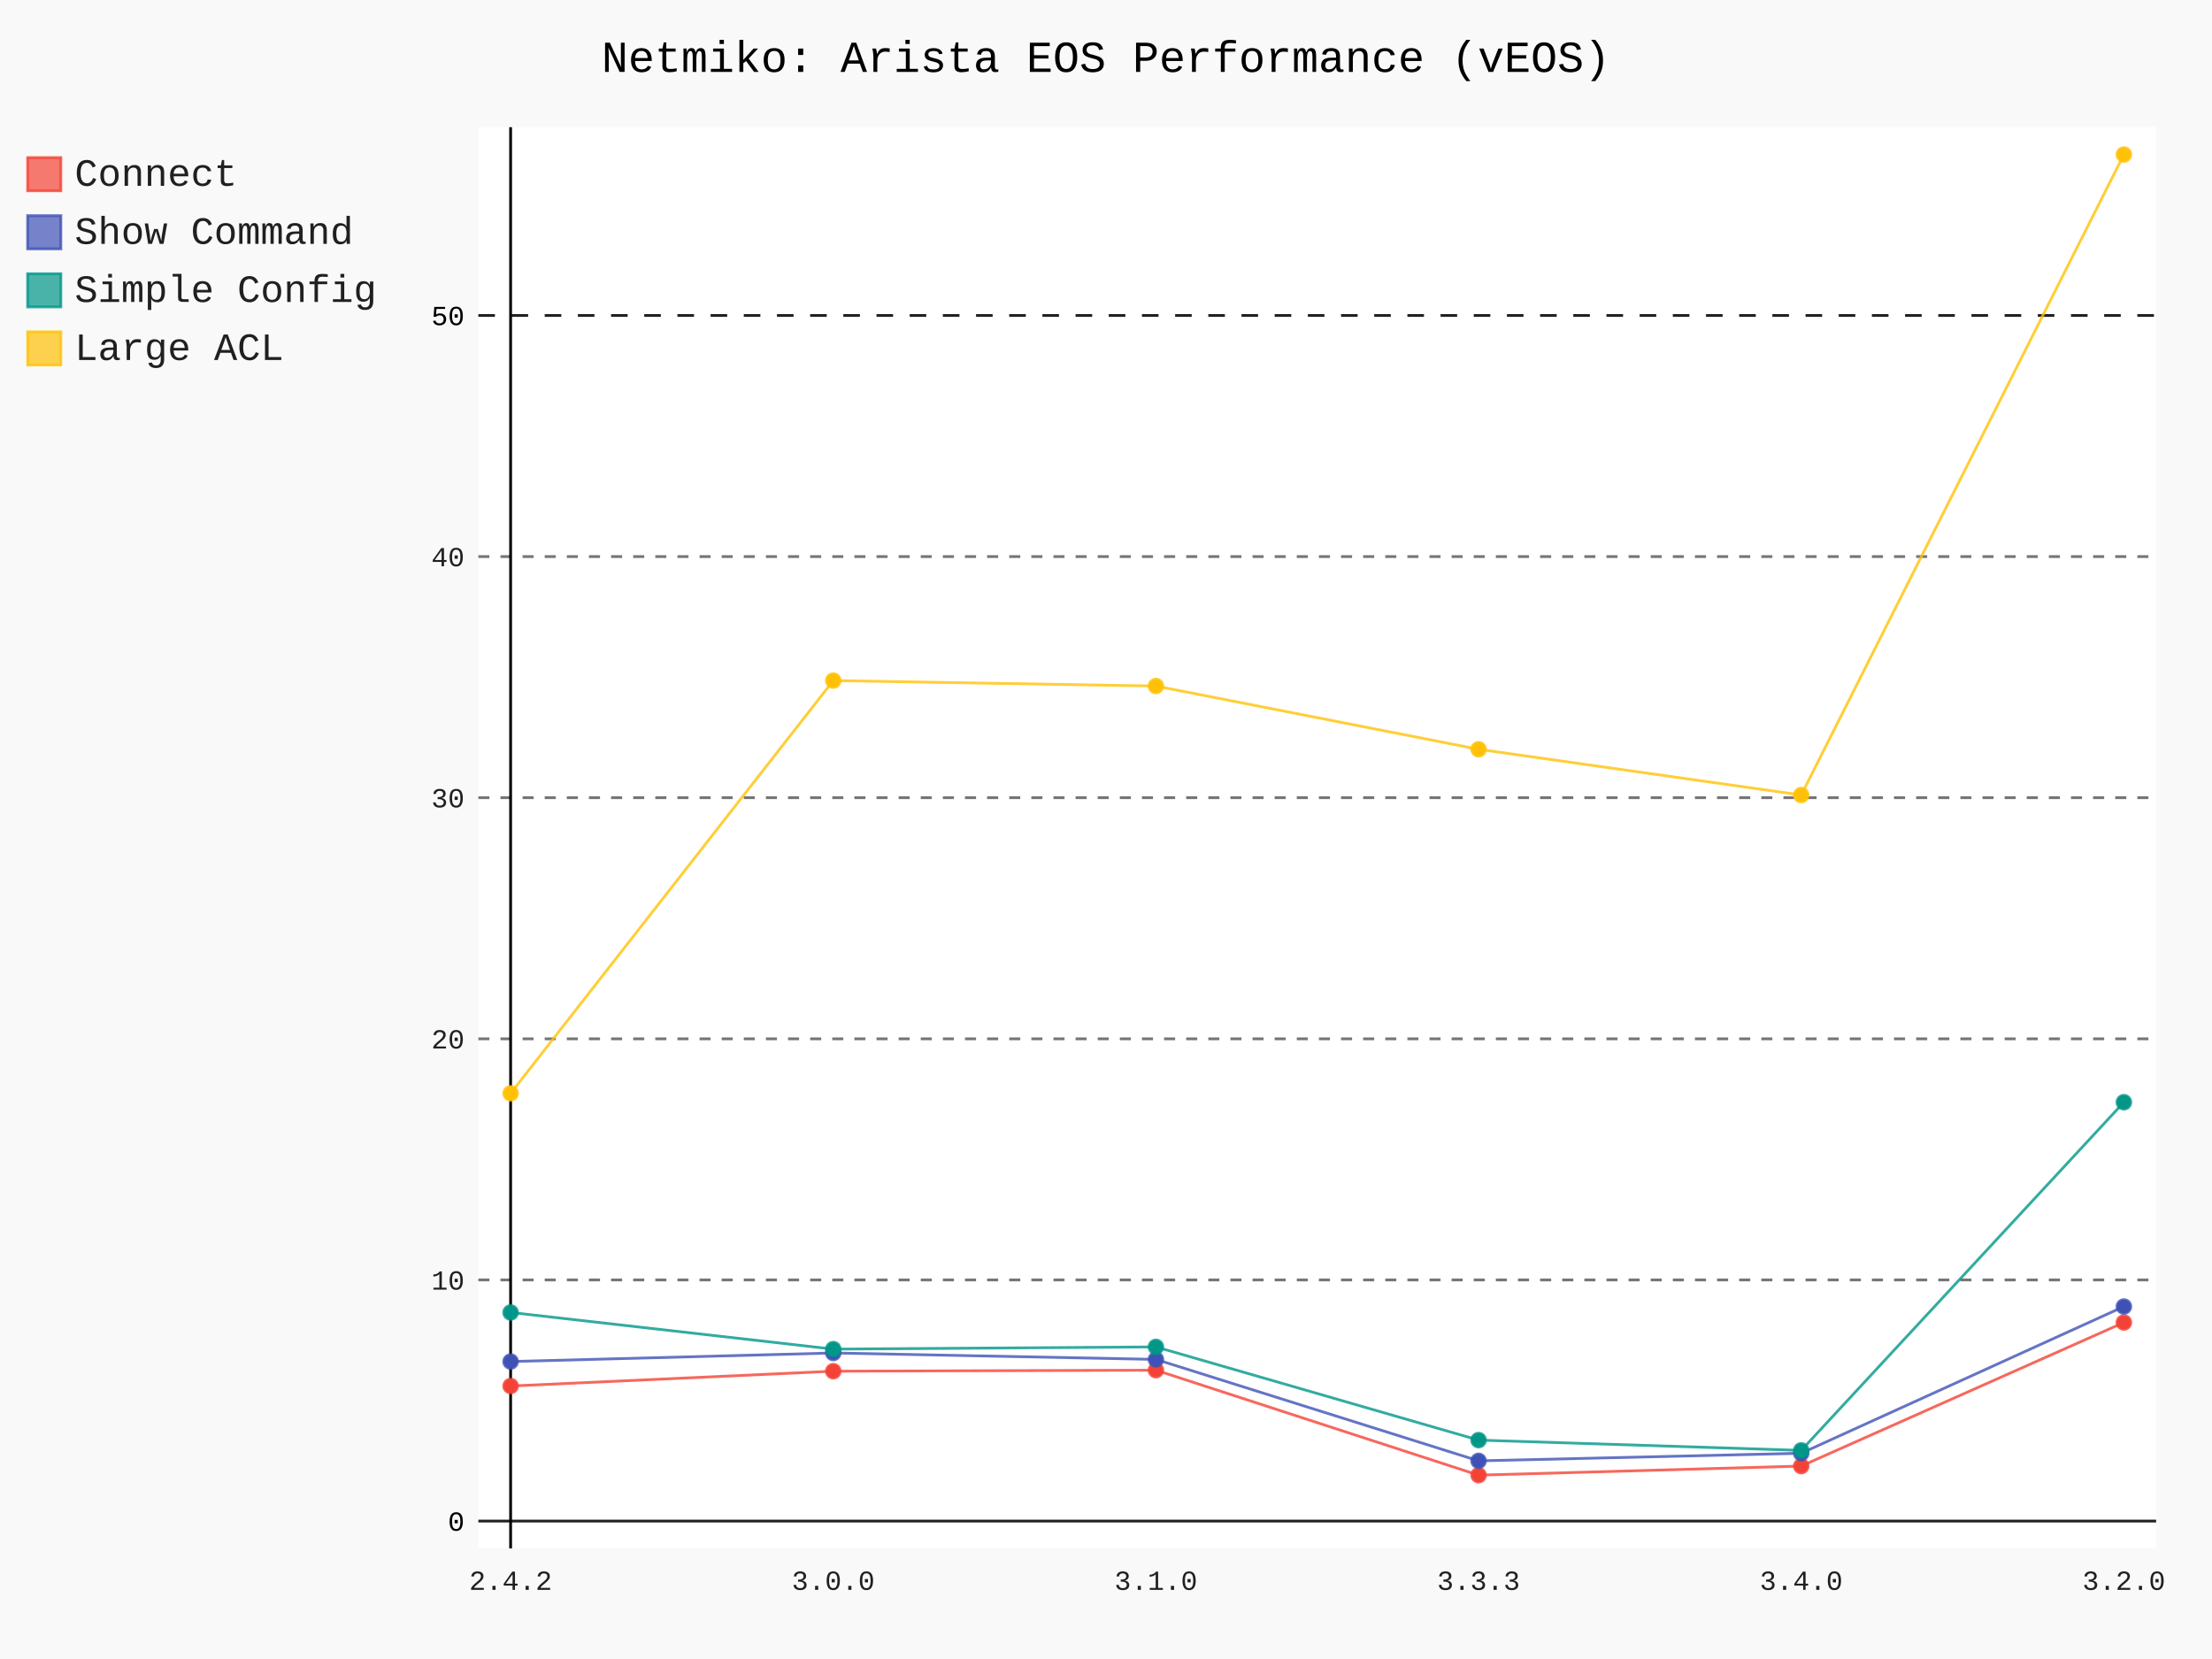
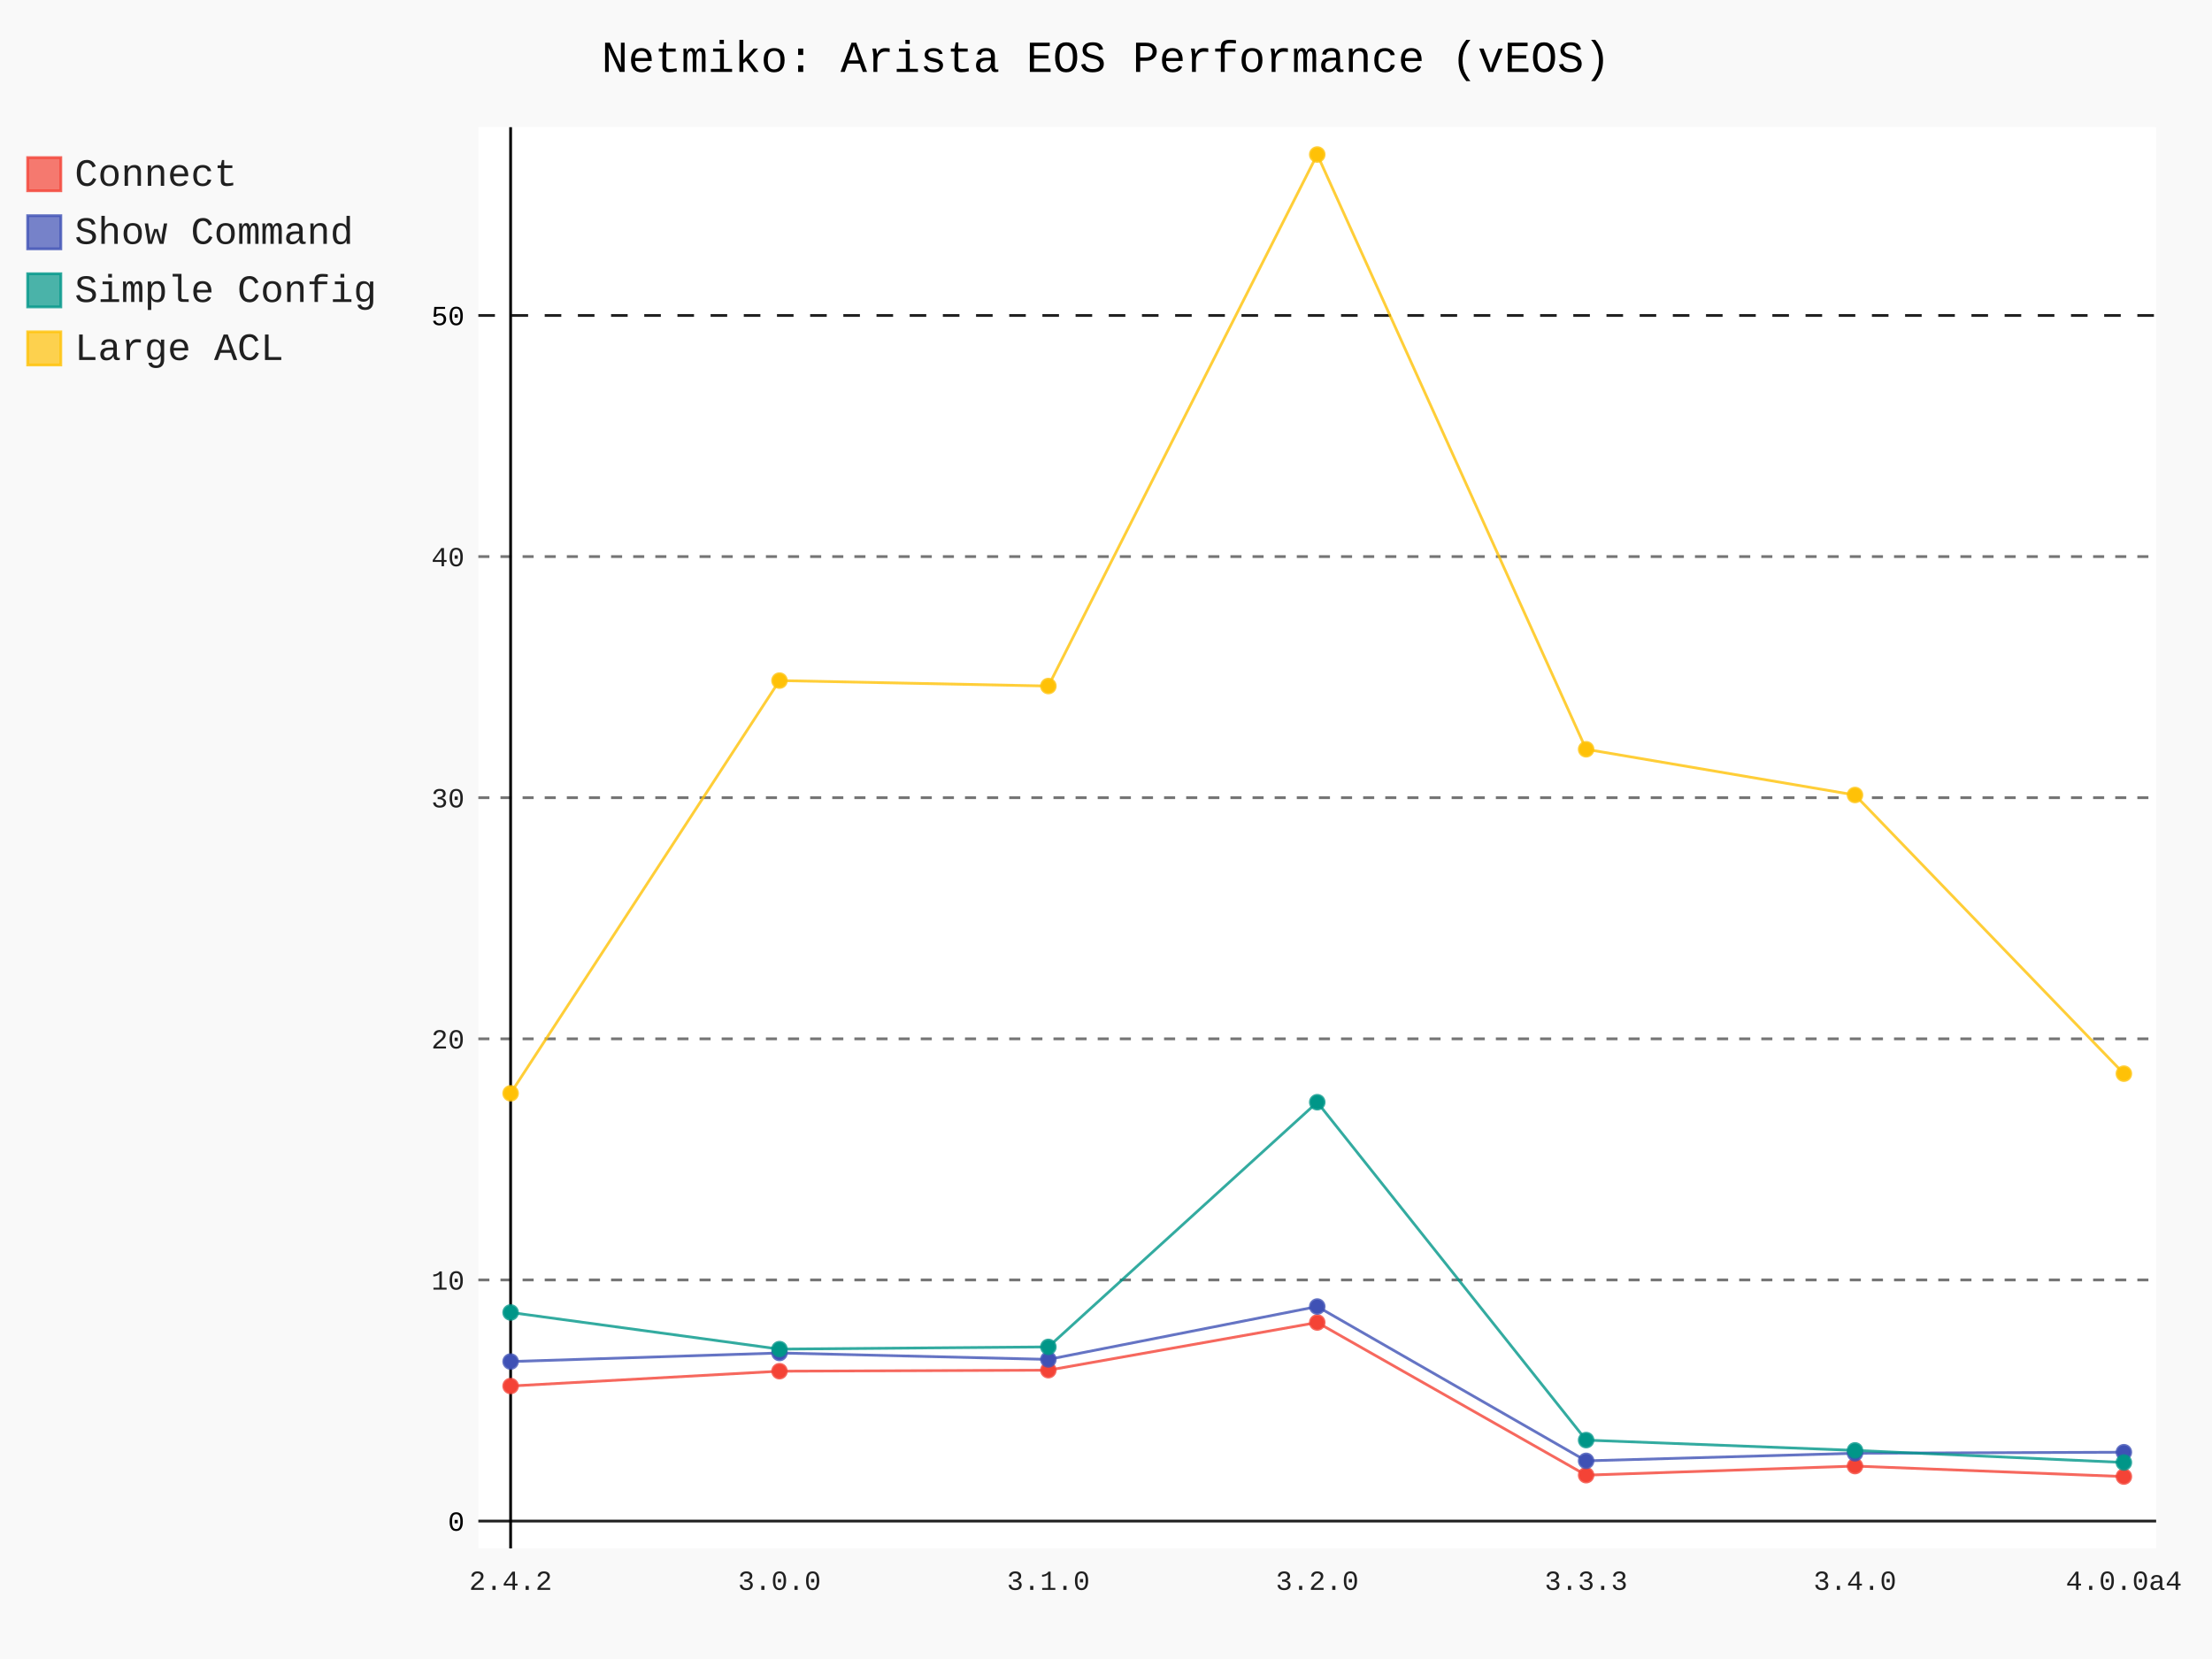
- <svg xmlns="http://www.w3.org/2000/svg" class="pygal-chart" id="chart-94546ff1-d7af-4abc-af24-0e5cdb8dfa04" viewBox="0 0 800 600">
+ <svg xmlns="http://www.w3.org/2000/svg" class="pygal-chart" id="chart-9efec3e4-f9cd-4545-b5c1-17773ca3948c" viewBox="0 0 800 600">
  <defs>
-     <style type="text/css">#chart-94546ff1-d7af-4abc-af24-0e5cdb8dfa04{-webkit-user-select:none;-webkit-font-smoothing:antialiased;font-family:Consolas,"Liberation Mono",Menlo,Courier,monospace}#chart-94546ff1-d7af-4abc-af24-0e5cdb8dfa04 .title{font-family:Consolas,"Liberation Mono",Menlo,Courier,monospace;font-size:16px}#chart-94546ff1-d7af-4abc-af24-0e5cdb8dfa04 .legends .legend text{font-family:Consolas,"Liberation Mono",Menlo,Courier,monospace;font-size:14px}#chart-94546ff1-d7af-4abc-af24-0e5cdb8dfa04 .axis text{font-family:Consolas,"Liberation Mono",Menlo,Courier,monospace;font-size:10px}#chart-94546ff1-d7af-4abc-af24-0e5cdb8dfa04 .axis text.major{font-family:Consolas,"Liberation Mono",Menlo,Courier,monospace;font-size:10px}#chart-94546ff1-d7af-4abc-af24-0e5cdb8dfa04 .text-overlay text.value{font-family:Consolas,"Liberation Mono",Menlo,Courier,monospace;font-size:16px}#chart-94546ff1-d7af-4abc-af24-0e5cdb8dfa04 .text-overlay text.label{font-family:Consolas,"Liberation Mono",Menlo,Courier,monospace;font-size:10px}#chart-94546ff1-d7af-4abc-af24-0e5cdb8dfa04 .tooltip{font-family:Consolas,"Liberation Mono",Menlo,Courier,monospace;font-size:14px}#chart-94546ff1-d7af-4abc-af24-0e5cdb8dfa04 text.no_data{font-family:Consolas,"Liberation Mono",Menlo,Courier,monospace;font-size:64px}
- #chart-94546ff1-d7af-4abc-af24-0e5cdb8dfa04{background-color:rgba(249,249,249,1)}#chart-94546ff1-d7af-4abc-af24-0e5cdb8dfa04 path,#chart-94546ff1-d7af-4abc-af24-0e5cdb8dfa04 line,#chart-94546ff1-d7af-4abc-af24-0e5cdb8dfa04 rect,#chart-94546ff1-d7af-4abc-af24-0e5cdb8dfa04 circle{-webkit-transition:150ms;-moz-transition:150ms;transition:150ms}#chart-94546ff1-d7af-4abc-af24-0e5cdb8dfa04 .graph &gt; .background{fill:rgba(249,249,249,1)}#chart-94546ff1-d7af-4abc-af24-0e5cdb8dfa04 .plot &gt; .background{fill:rgba(255,255,255,1)}#chart-94546ff1-d7af-4abc-af24-0e5cdb8dfa04 .graph{fill:rgba(0,0,0,.87)}#chart-94546ff1-d7af-4abc-af24-0e5cdb8dfa04 text.no_data{fill:rgba(0,0,0,1)}#chart-94546ff1-d7af-4abc-af24-0e5cdb8dfa04 .title{fill:rgba(0,0,0,1)}#chart-94546ff1-d7af-4abc-af24-0e5cdb8dfa04 .legends .legend text{fill:rgba(0,0,0,.87)}#chart-94546ff1-d7af-4abc-af24-0e5cdb8dfa04 .legends .legend:hover text{fill:rgba(0,0,0,1)}#chart-94546ff1-d7af-4abc-af24-0e5cdb8dfa04 .axis .line{stroke:rgba(0,0,0,1)}#chart-94546ff1-d7af-4abc-af24-0e5cdb8dfa04 .axis .guide.line{stroke:rgba(0,0,0,.54)}#chart-94546ff1-d7af-4abc-af24-0e5cdb8dfa04 .axis .major.line{stroke:rgba(0,0,0,.87)}#chart-94546ff1-d7af-4abc-af24-0e5cdb8dfa04 .axis text.major{fill:rgba(0,0,0,1)}#chart-94546ff1-d7af-4abc-af24-0e5cdb8dfa04 .axis.y .guides:hover .guide.line,#chart-94546ff1-d7af-4abc-af24-0e5cdb8dfa04 .line-graph .axis.x .guides:hover .guide.line,#chart-94546ff1-d7af-4abc-af24-0e5cdb8dfa04 .stackedline-graph .axis.x .guides:hover .guide.line,#chart-94546ff1-d7af-4abc-af24-0e5cdb8dfa04 .xy-graph .axis.x .guides:hover .guide.line{stroke:rgba(0,0,0,1)}#chart-94546ff1-d7af-4abc-af24-0e5cdb8dfa04 .axis .guides:hover text{fill:rgba(0,0,0,1)}#chart-94546ff1-d7af-4abc-af24-0e5cdb8dfa04 .reactive{fill-opacity:.7;stroke-opacity:.8}#chart-94546ff1-d7af-4abc-af24-0e5cdb8dfa04 .ci{stroke:rgba(0,0,0,.87)}#chart-94546ff1-d7af-4abc-af24-0e5cdb8dfa04 .reactive.active,#chart-94546ff1-d7af-4abc-af24-0e5cdb8dfa04 .active .reactive{fill-opacity:.8;stroke-opacity:.9;stroke-width:4}#chart-94546ff1-d7af-4abc-af24-0e5cdb8dfa04 .ci .reactive.active{stroke-width:1.5}#chart-94546ff1-d7af-4abc-af24-0e5cdb8dfa04 .series text{fill:rgba(0,0,0,1)}#chart-94546ff1-d7af-4abc-af24-0e5cdb8dfa04 .tooltip rect{fill:rgba(255,255,255,1);stroke:rgba(0,0,0,1);-webkit-transition:opacity 150ms;-moz-transition:opacity 150ms;transition:opacity 150ms}#chart-94546ff1-d7af-4abc-af24-0e5cdb8dfa04 .tooltip .label{fill:rgba(0,0,0,.87)}#chart-94546ff1-d7af-4abc-af24-0e5cdb8dfa04 .tooltip .label{fill:rgba(0,0,0,.87)}#chart-94546ff1-d7af-4abc-af24-0e5cdb8dfa04 .tooltip .legend{font-size:.8em;fill:rgba(0,0,0,.54)}#chart-94546ff1-d7af-4abc-af24-0e5cdb8dfa04 .tooltip .x_label{font-size:.6em;fill:rgba(0,0,0,1)}#chart-94546ff1-d7af-4abc-af24-0e5cdb8dfa04 .tooltip .xlink{font-size:.5em;text-decoration:underline}#chart-94546ff1-d7af-4abc-af24-0e5cdb8dfa04 .tooltip .value{font-size:1.5em}#chart-94546ff1-d7af-4abc-af24-0e5cdb8dfa04 .bound{font-size:.5em}#chart-94546ff1-d7af-4abc-af24-0e5cdb8dfa04 .max-value{font-size:.75em;fill:rgba(0,0,0,.54)}#chart-94546ff1-d7af-4abc-af24-0e5cdb8dfa04 .map-element{fill:rgba(255,255,255,1);stroke:rgba(0,0,0,.54) !important}#chart-94546ff1-d7af-4abc-af24-0e5cdb8dfa04 .map-element .reactive{fill-opacity:inherit;stroke-opacity:inherit}#chart-94546ff1-d7af-4abc-af24-0e5cdb8dfa04 .color-0,#chart-94546ff1-d7af-4abc-af24-0e5cdb8dfa04 .color-0 a:visited{stroke:#F44336;fill:#F44336}#chart-94546ff1-d7af-4abc-af24-0e5cdb8dfa04 .color-1,#chart-94546ff1-d7af-4abc-af24-0e5cdb8dfa04 .color-1 a:visited{stroke:#3F51B5;fill:#3F51B5}#chart-94546ff1-d7af-4abc-af24-0e5cdb8dfa04 .color-2,#chart-94546ff1-d7af-4abc-af24-0e5cdb8dfa04 .color-2 a:visited{stroke:#009688;fill:#009688}#chart-94546ff1-d7af-4abc-af24-0e5cdb8dfa04 .color-3,#chart-94546ff1-d7af-4abc-af24-0e5cdb8dfa04 .color-3 a:visited{stroke:#FFC107;fill:#FFC107}#chart-94546ff1-d7af-4abc-af24-0e5cdb8dfa04 .text-overlay .color-0 text{fill:black}#chart-94546ff1-d7af-4abc-af24-0e5cdb8dfa04 .text-overlay .color-1 text{fill:black}#chart-94546ff1-d7af-4abc-af24-0e5cdb8dfa04 .text-overlay .color-2 text{fill:black}#chart-94546ff1-d7af-4abc-af24-0e5cdb8dfa04 .text-overlay .color-3 text{fill:black}
- #chart-94546ff1-d7af-4abc-af24-0e5cdb8dfa04 text.no_data{text-anchor:middle}#chart-94546ff1-d7af-4abc-af24-0e5cdb8dfa04 .guide.line{fill:none}#chart-94546ff1-d7af-4abc-af24-0e5cdb8dfa04 .centered{text-anchor:middle}#chart-94546ff1-d7af-4abc-af24-0e5cdb8dfa04 .title{text-anchor:middle}#chart-94546ff1-d7af-4abc-af24-0e5cdb8dfa04 .legends .legend text{fill-opacity:1}#chart-94546ff1-d7af-4abc-af24-0e5cdb8dfa04 .axis.x text{text-anchor:middle}#chart-94546ff1-d7af-4abc-af24-0e5cdb8dfa04 .axis.x:not(.web) text[transform]{text-anchor:start}#chart-94546ff1-d7af-4abc-af24-0e5cdb8dfa04 .axis.x:not(.web) text[transform].backwards{text-anchor:end}#chart-94546ff1-d7af-4abc-af24-0e5cdb8dfa04 .axis.y text{text-anchor:end}#chart-94546ff1-d7af-4abc-af24-0e5cdb8dfa04 .axis.y text[transform].backwards{text-anchor:start}#chart-94546ff1-d7af-4abc-af24-0e5cdb8dfa04 .axis.y2 text{text-anchor:start}#chart-94546ff1-d7af-4abc-af24-0e5cdb8dfa04 .axis.y2 text[transform].backwards{text-anchor:end}#chart-94546ff1-d7af-4abc-af24-0e5cdb8dfa04 .axis .guide.line{stroke-dasharray:4,4}#chart-94546ff1-d7af-4abc-af24-0e5cdb8dfa04 .axis .major.guide.line{stroke-dasharray:6,6}#chart-94546ff1-d7af-4abc-af24-0e5cdb8dfa04 .horizontal .axis.y .guide.line,#chart-94546ff1-d7af-4abc-af24-0e5cdb8dfa04 .horizontal .axis.y2 .guide.line,#chart-94546ff1-d7af-4abc-af24-0e5cdb8dfa04 .vertical .axis.x .guide.line{opacity:0}#chart-94546ff1-d7af-4abc-af24-0e5cdb8dfa04 .horizontal .axis.always_show .guide.line,#chart-94546ff1-d7af-4abc-af24-0e5cdb8dfa04 .vertical .axis.always_show .guide.line{opacity:1 !important}#chart-94546ff1-d7af-4abc-af24-0e5cdb8dfa04 .axis.y .guides:hover .guide.line,#chart-94546ff1-d7af-4abc-af24-0e5cdb8dfa04 .axis.y2 .guides:hover .guide.line,#chart-94546ff1-d7af-4abc-af24-0e5cdb8dfa04 .axis.x .guides:hover .guide.line{opacity:1}#chart-94546ff1-d7af-4abc-af24-0e5cdb8dfa04 .axis .guides:hover text{opacity:1}#chart-94546ff1-d7af-4abc-af24-0e5cdb8dfa04 .nofill{fill:none}#chart-94546ff1-d7af-4abc-af24-0e5cdb8dfa04 .subtle-fill{fill-opacity:.2}#chart-94546ff1-d7af-4abc-af24-0e5cdb8dfa04 .dot{stroke-width:1px;fill-opacity:1}#chart-94546ff1-d7af-4abc-af24-0e5cdb8dfa04 .dot.active{stroke-width:5px}#chart-94546ff1-d7af-4abc-af24-0e5cdb8dfa04 .dot.negative{fill:transparent}#chart-94546ff1-d7af-4abc-af24-0e5cdb8dfa04 text,#chart-94546ff1-d7af-4abc-af24-0e5cdb8dfa04 tspan{stroke:none !important}#chart-94546ff1-d7af-4abc-af24-0e5cdb8dfa04 .series text.active{opacity:1}#chart-94546ff1-d7af-4abc-af24-0e5cdb8dfa04 .tooltip rect{fill-opacity:.95;stroke-width:.5}#chart-94546ff1-d7af-4abc-af24-0e5cdb8dfa04 .tooltip text{fill-opacity:1}#chart-94546ff1-d7af-4abc-af24-0e5cdb8dfa04 .showable{visibility:hidden}#chart-94546ff1-d7af-4abc-af24-0e5cdb8dfa04 .showable.shown{visibility:visible}#chart-94546ff1-d7af-4abc-af24-0e5cdb8dfa04 .gauge-background{fill:rgba(229,229,229,1);stroke:none}#chart-94546ff1-d7af-4abc-af24-0e5cdb8dfa04 .bg-lines{stroke:rgba(249,249,249,1);stroke-width:2px}</style>
+     <style type="text/css">#chart-9efec3e4-f9cd-4545-b5c1-17773ca3948c{-webkit-user-select:none;-webkit-font-smoothing:antialiased;font-family:Consolas,"Liberation Mono",Menlo,Courier,monospace}#chart-9efec3e4-f9cd-4545-b5c1-17773ca3948c .title{font-family:Consolas,"Liberation Mono",Menlo,Courier,monospace;font-size:16px}#chart-9efec3e4-f9cd-4545-b5c1-17773ca3948c .legends .legend text{font-family:Consolas,"Liberation Mono",Menlo,Courier,monospace;font-size:14px}#chart-9efec3e4-f9cd-4545-b5c1-17773ca3948c .axis text{font-family:Consolas,"Liberation Mono",Menlo,Courier,monospace;font-size:10px}#chart-9efec3e4-f9cd-4545-b5c1-17773ca3948c .axis text.major{font-family:Consolas,"Liberation Mono",Menlo,Courier,monospace;font-size:10px}#chart-9efec3e4-f9cd-4545-b5c1-17773ca3948c .text-overlay text.value{font-family:Consolas,"Liberation Mono",Menlo,Courier,monospace;font-size:16px}#chart-9efec3e4-f9cd-4545-b5c1-17773ca3948c .text-overlay text.label{font-family:Consolas,"Liberation Mono",Menlo,Courier,monospace;font-size:10px}#chart-9efec3e4-f9cd-4545-b5c1-17773ca3948c .tooltip{font-family:Consolas,"Liberation Mono",Menlo,Courier,monospace;font-size:14px}#chart-9efec3e4-f9cd-4545-b5c1-17773ca3948c text.no_data{font-family:Consolas,"Liberation Mono",Menlo,Courier,monospace;font-size:64px}
+ #chart-9efec3e4-f9cd-4545-b5c1-17773ca3948c{background-color:rgba(249,249,249,1)}#chart-9efec3e4-f9cd-4545-b5c1-17773ca3948c path,#chart-9efec3e4-f9cd-4545-b5c1-17773ca3948c line,#chart-9efec3e4-f9cd-4545-b5c1-17773ca3948c rect,#chart-9efec3e4-f9cd-4545-b5c1-17773ca3948c circle{-webkit-transition:150ms;-moz-transition:150ms;transition:150ms}#chart-9efec3e4-f9cd-4545-b5c1-17773ca3948c .graph &gt; .background{fill:rgba(249,249,249,1)}#chart-9efec3e4-f9cd-4545-b5c1-17773ca3948c .plot &gt; .background{fill:rgba(255,255,255,1)}#chart-9efec3e4-f9cd-4545-b5c1-17773ca3948c .graph{fill:rgba(0,0,0,.87)}#chart-9efec3e4-f9cd-4545-b5c1-17773ca3948c text.no_data{fill:rgba(0,0,0,1)}#chart-9efec3e4-f9cd-4545-b5c1-17773ca3948c .title{fill:rgba(0,0,0,1)}#chart-9efec3e4-f9cd-4545-b5c1-17773ca3948c .legends .legend text{fill:rgba(0,0,0,.87)}#chart-9efec3e4-f9cd-4545-b5c1-17773ca3948c .legends .legend:hover text{fill:rgba(0,0,0,1)}#chart-9efec3e4-f9cd-4545-b5c1-17773ca3948c .axis .line{stroke:rgba(0,0,0,1)}#chart-9efec3e4-f9cd-4545-b5c1-17773ca3948c .axis .guide.line{stroke:rgba(0,0,0,.54)}#chart-9efec3e4-f9cd-4545-b5c1-17773ca3948c .axis .major.line{stroke:rgba(0,0,0,.87)}#chart-9efec3e4-f9cd-4545-b5c1-17773ca3948c .axis text.major{fill:rgba(0,0,0,1)}#chart-9efec3e4-f9cd-4545-b5c1-17773ca3948c .axis.y .guides:hover .guide.line,#chart-9efec3e4-f9cd-4545-b5c1-17773ca3948c .line-graph .axis.x .guides:hover .guide.line,#chart-9efec3e4-f9cd-4545-b5c1-17773ca3948c .stackedline-graph .axis.x .guides:hover .guide.line,#chart-9efec3e4-f9cd-4545-b5c1-17773ca3948c .xy-graph .axis.x .guides:hover .guide.line{stroke:rgba(0,0,0,1)}#chart-9efec3e4-f9cd-4545-b5c1-17773ca3948c .axis .guides:hover text{fill:rgba(0,0,0,1)}#chart-9efec3e4-f9cd-4545-b5c1-17773ca3948c .reactive{fill-opacity:.7;stroke-opacity:.8}#chart-9efec3e4-f9cd-4545-b5c1-17773ca3948c .ci{stroke:rgba(0,0,0,.87)}#chart-9efec3e4-f9cd-4545-b5c1-17773ca3948c .reactive.active,#chart-9efec3e4-f9cd-4545-b5c1-17773ca3948c .active .reactive{fill-opacity:.8;stroke-opacity:.9;stroke-width:4}#chart-9efec3e4-f9cd-4545-b5c1-17773ca3948c .ci .reactive.active{stroke-width:1.5}#chart-9efec3e4-f9cd-4545-b5c1-17773ca3948c .series text{fill:rgba(0,0,0,1)}#chart-9efec3e4-f9cd-4545-b5c1-17773ca3948c .tooltip rect{fill:rgba(255,255,255,1);stroke:rgba(0,0,0,1);-webkit-transition:opacity 150ms;-moz-transition:opacity 150ms;transition:opacity 150ms}#chart-9efec3e4-f9cd-4545-b5c1-17773ca3948c .tooltip .label{fill:rgba(0,0,0,.87)}#chart-9efec3e4-f9cd-4545-b5c1-17773ca3948c .tooltip .label{fill:rgba(0,0,0,.87)}#chart-9efec3e4-f9cd-4545-b5c1-17773ca3948c .tooltip .legend{font-size:.8em;fill:rgba(0,0,0,.54)}#chart-9efec3e4-f9cd-4545-b5c1-17773ca3948c .tooltip .x_label{font-size:.6em;fill:rgba(0,0,0,1)}#chart-9efec3e4-f9cd-4545-b5c1-17773ca3948c .tooltip .xlink{font-size:.5em;text-decoration:underline}#chart-9efec3e4-f9cd-4545-b5c1-17773ca3948c .tooltip .value{font-size:1.5em}#chart-9efec3e4-f9cd-4545-b5c1-17773ca3948c .bound{font-size:.5em}#chart-9efec3e4-f9cd-4545-b5c1-17773ca3948c .max-value{font-size:.75em;fill:rgba(0,0,0,.54)}#chart-9efec3e4-f9cd-4545-b5c1-17773ca3948c .map-element{fill:rgba(255,255,255,1);stroke:rgba(0,0,0,.54) !important}#chart-9efec3e4-f9cd-4545-b5c1-17773ca3948c .map-element .reactive{fill-opacity:inherit;stroke-opacity:inherit}#chart-9efec3e4-f9cd-4545-b5c1-17773ca3948c .color-0,#chart-9efec3e4-f9cd-4545-b5c1-17773ca3948c .color-0 a:visited{stroke:#F44336;fill:#F44336}#chart-9efec3e4-f9cd-4545-b5c1-17773ca3948c .color-1,#chart-9efec3e4-f9cd-4545-b5c1-17773ca3948c .color-1 a:visited{stroke:#3F51B5;fill:#3F51B5}#chart-9efec3e4-f9cd-4545-b5c1-17773ca3948c .color-2,#chart-9efec3e4-f9cd-4545-b5c1-17773ca3948c .color-2 a:visited{stroke:#009688;fill:#009688}#chart-9efec3e4-f9cd-4545-b5c1-17773ca3948c .color-3,#chart-9efec3e4-f9cd-4545-b5c1-17773ca3948c .color-3 a:visited{stroke:#FFC107;fill:#FFC107}#chart-9efec3e4-f9cd-4545-b5c1-17773ca3948c .text-overlay .color-0 text{fill:black}#chart-9efec3e4-f9cd-4545-b5c1-17773ca3948c .text-overlay .color-1 text{fill:black}#chart-9efec3e4-f9cd-4545-b5c1-17773ca3948c .text-overlay .color-2 text{fill:black}#chart-9efec3e4-f9cd-4545-b5c1-17773ca3948c .text-overlay .color-3 text{fill:black}
+ #chart-9efec3e4-f9cd-4545-b5c1-17773ca3948c text.no_data{text-anchor:middle}#chart-9efec3e4-f9cd-4545-b5c1-17773ca3948c .guide.line{fill:none}#chart-9efec3e4-f9cd-4545-b5c1-17773ca3948c .centered{text-anchor:middle}#chart-9efec3e4-f9cd-4545-b5c1-17773ca3948c .title{text-anchor:middle}#chart-9efec3e4-f9cd-4545-b5c1-17773ca3948c .legends .legend text{fill-opacity:1}#chart-9efec3e4-f9cd-4545-b5c1-17773ca3948c .axis.x text{text-anchor:middle}#chart-9efec3e4-f9cd-4545-b5c1-17773ca3948c .axis.x:not(.web) text[transform]{text-anchor:start}#chart-9efec3e4-f9cd-4545-b5c1-17773ca3948c .axis.x:not(.web) text[transform].backwards{text-anchor:end}#chart-9efec3e4-f9cd-4545-b5c1-17773ca3948c .axis.y text{text-anchor:end}#chart-9efec3e4-f9cd-4545-b5c1-17773ca3948c .axis.y text[transform].backwards{text-anchor:start}#chart-9efec3e4-f9cd-4545-b5c1-17773ca3948c .axis.y2 text{text-anchor:start}#chart-9efec3e4-f9cd-4545-b5c1-17773ca3948c .axis.y2 text[transform].backwards{text-anchor:end}#chart-9efec3e4-f9cd-4545-b5c1-17773ca3948c .axis .guide.line{stroke-dasharray:4,4}#chart-9efec3e4-f9cd-4545-b5c1-17773ca3948c .axis .major.guide.line{stroke-dasharray:6,6}#chart-9efec3e4-f9cd-4545-b5c1-17773ca3948c .horizontal .axis.y .guide.line,#chart-9efec3e4-f9cd-4545-b5c1-17773ca3948c .horizontal .axis.y2 .guide.line,#chart-9efec3e4-f9cd-4545-b5c1-17773ca3948c .vertical .axis.x .guide.line{opacity:0}#chart-9efec3e4-f9cd-4545-b5c1-17773ca3948c .horizontal .axis.always_show .guide.line,#chart-9efec3e4-f9cd-4545-b5c1-17773ca3948c .vertical .axis.always_show .guide.line{opacity:1 !important}#chart-9efec3e4-f9cd-4545-b5c1-17773ca3948c .axis.y .guides:hover .guide.line,#chart-9efec3e4-f9cd-4545-b5c1-17773ca3948c .axis.y2 .guides:hover .guide.line,#chart-9efec3e4-f9cd-4545-b5c1-17773ca3948c .axis.x .guides:hover .guide.line{opacity:1}#chart-9efec3e4-f9cd-4545-b5c1-17773ca3948c .axis .guides:hover text{opacity:1}#chart-9efec3e4-f9cd-4545-b5c1-17773ca3948c .nofill{fill:none}#chart-9efec3e4-f9cd-4545-b5c1-17773ca3948c .subtle-fill{fill-opacity:.2}#chart-9efec3e4-f9cd-4545-b5c1-17773ca3948c .dot{stroke-width:1px;fill-opacity:1}#chart-9efec3e4-f9cd-4545-b5c1-17773ca3948c .dot.active{stroke-width:5px}#chart-9efec3e4-f9cd-4545-b5c1-17773ca3948c .dot.negative{fill:transparent}#chart-9efec3e4-f9cd-4545-b5c1-17773ca3948c text,#chart-9efec3e4-f9cd-4545-b5c1-17773ca3948c tspan{stroke:none !important}#chart-9efec3e4-f9cd-4545-b5c1-17773ca3948c .series text.active{opacity:1}#chart-9efec3e4-f9cd-4545-b5c1-17773ca3948c .tooltip rect{fill-opacity:.95;stroke-width:.5}#chart-9efec3e4-f9cd-4545-b5c1-17773ca3948c .tooltip text{fill-opacity:1}#chart-9efec3e4-f9cd-4545-b5c1-17773ca3948c .showable{visibility:hidden}#chart-9efec3e4-f9cd-4545-b5c1-17773ca3948c .showable.shown{visibility:visible}#chart-9efec3e4-f9cd-4545-b5c1-17773ca3948c .gauge-background{fill:rgba(229,229,229,1);stroke:none}#chart-9efec3e4-f9cd-4545-b5c1-17773ca3948c .bg-lines{stroke:rgba(249,249,249,1);stroke-width:2px}</style>
  </defs>
  <g class="graph line-graph vertical">
    <rect class="background" height="600" width="800" x="0" y="0" />
    <g class="plot" transform="translate(173, 46)">
      <rect class="background" height="514" width="606.8" x="0" y="0" />
      <g class="axis y always_show">
        <g class="guides">
          <path class="axis major line" d="M0 504.115 h606.8" />
          <text class="major" x="-5" y="507.615">0</text>
        </g>
        <g class="guides">
          <path class="guide line" d="M0 416.91 h606.8" />
          <text class="" x="-5" y="420.41">10</text>
        </g>
        <g class="guides">
          <path class="guide line" d="M0 329.705 h606.8" />
          <text class="" x="-5" y="333.205">20</text>
        </g>
        <g class="guides">
          <path class="guide line" d="M0 242.5 h606.8" />
          <text class="" x="-5" y="246">30</text>
        </g>
        <g class="guides">
          <path class="guide line" d="M0 155.295 h606.8" />
          <text class="" x="-5" y="158.795">40</text>
        </g>
        <g class="guides">
          <path class="major guide line" d="M0 68.09 h606.8" />
          <text class="major" x="-5" y="71.59">50</text>
        </g>
      </g>
      <g class="axis x">
        <g class="guides">
          <path class="line" d="M11.669 0 v514" />
          <text class="" x="11.669" y="529.0">2.4.2</text>
        </g>
        <g class="guides">
-           <path class="guide line" d="M128.362 0 v514" />
-           <text class="" x="128.362" y="529.0">3.0.0</text>
-         </g>
-         <g class="guides">
-           <path class="guide line" d="M245.054 0 v514" />
-           <text class="" x="245.054" y="529.0">3.1.0</text>
-         </g>
-         <g class="guides">
-           <path class="guide line" d="M361.746 0 v514" />
-           <text class="" x="361.746" y="529.0">3.3.3</text>
-         </g>
-         <g class="guides">
-           <path class="guide line" d="M478.438 0 v514" />
-           <text class="" x="478.438" y="529.0">3.4.0</text>
+           <path class="guide line" d="M108.913 0 v514" />
+           <text class="" x="108.913" y="529.0">3.0.0</text>
+         </g>
+         <g class="guides">
+           <path class="guide line" d="M206.156 0 v514" />
+           <text class="" x="206.156" y="529.0">3.1.0</text>
+         </g>
+         <g class="guides">
+           <path class="guide line" d="M303.4 0 v514" />
+           <text class="" x="303.4" y="529.0">3.2.0</text>
+         </g>
+         <g class="guides">
+           <path class="guide line" d="M400.644 0 v514" />
+           <text class="" x="400.644" y="529.0">3.3.3</text>
+         </g>
+         <g class="guides">
+           <path class="guide line" d="M497.887 0 v514" />
+           <text class="" x="497.887" y="529.0">3.4.0</text>
        </g>
        <g class="guides">
          <path class="guide line" d="M595.131 0 v514" />
-           <text class="" x="595.131" y="529.0">3.2.0</text>
+           <text class="" x="595.131" y="529.0">4.0.0a4</text>
        </g>
      </g>
      <g class="series serie-0 color-0">
-         <path class="line reactive nofill" d="M11.669 455.273 L128.362 449.912 245.054 449.542 361.746 487.509 478.438 484.226 595.131 432.292" />
+         <path class="line reactive nofill" d="M11.669 455.273 L108.913 449.912 206.156 449.542 303.4 432.292 400.644 487.509 497.887 484.226 595.131 488.02" />
      </g>
      <g class="series serie-1 color-1">
-         <path class="line reactive nofill" d="M11.669 446.421 L128.362 443.324 245.054 445.648 361.746 482.339 478.438 479.586 595.131 426.527" />
+         <path class="line reactive nofill" d="M11.669 446.421 L108.913 443.324 206.156 445.648 303.4 426.527 400.644 482.339 497.887 479.586 595.131 479.211" />
      </g>
      <g class="series serie-2 color-2">
-         <path class="line reactive nofill" d="M11.669 428.671 L128.362 441.93 245.054 441.126 361.746 474.835 478.438 478.557 595.131 352.629" />
+         <path class="line reactive nofill" d="M11.669 428.671 L108.913 441.93 206.156 441.126 303.4 352.629 400.644 474.835 497.887 478.557 595.131 482.926" />
      </g>
      <g class="series serie-3 color-3">
-         <path class="line reactive nofill" d="M11.669 349.417 L128.362 200.145 245.054 202.117 361.746 224.987 478.438 241.522 595.131 9.885" />
+         <path class="line reactive nofill" d="M11.669 349.417 L108.913 200.145 206.156 202.117 303.4 9.885 400.644 224.987 497.887 241.522 595.131 342.307" />
      </g>
    </g>
    <g class="titles">
      <text class="title plot_title" x="400.0" y="26">Netmiko: Arista EOS Performance (vEOS)</text>
    </g>
    <g class="plot overlay" transform="translate(173, 46)">
      <g class="series serie-0 color-0">
        <g class="dots">
          <circle class="dot reactive tooltip-trigger" cx="11.669" cy="455.273" r="2.5" />
        </g>
        <g class="dots">
-           <circle class="dot reactive tooltip-trigger" cx="128.362" cy="449.912" r="2.5" />
-         </g>
-         <g class="dots">
-           <circle class="dot reactive tooltip-trigger" cx="245.054" cy="449.542" r="2.5" />
-         </g>
-         <g class="dots">
-           <circle class="dot reactive tooltip-trigger" cx="361.746" cy="487.509" r="2.5" />
-         </g>
-         <g class="dots">
-           <circle class="dot reactive tooltip-trigger" cx="478.438" cy="484.226" r="2.5" />
-         </g>
-         <g class="dots">
-           <circle class="dot reactive tooltip-trigger" cx="595.131" cy="432.292" r="2.5" />
+           <circle class="dot reactive tooltip-trigger" cx="108.913" cy="449.912" r="2.5" />
+         </g>
+         <g class="dots">
+           <circle class="dot reactive tooltip-trigger" cx="206.156" cy="449.542" r="2.5" />
+         </g>
+         <g class="dots">
+           <circle class="dot reactive tooltip-trigger" cx="303.4" cy="432.292" r="2.5" />
+         </g>
+         <g class="dots">
+           <circle class="dot reactive tooltip-trigger" cx="400.644" cy="487.509" r="2.5" />
+         </g>
+         <g class="dots">
+           <circle class="dot reactive tooltip-trigger" cx="497.887" cy="484.226" r="2.5" />
+         </g>
+         <g class="dots">
+           <circle class="dot reactive tooltip-trigger" cx="595.131" cy="488.02" r="2.5" />
        </g>
      </g>
      <g class="series serie-1 color-1">
        <g class="dots">
          <circle class="dot reactive tooltip-trigger" cx="11.669" cy="446.421" r="2.5" />
        </g>
        <g class="dots">
-           <circle class="dot reactive tooltip-trigger" cx="128.362" cy="443.324" r="2.5" />
-         </g>
-         <g class="dots">
-           <circle class="dot reactive tooltip-trigger" cx="245.054" cy="445.648" r="2.5" />
-         </g>
-         <g class="dots">
-           <circle class="dot reactive tooltip-trigger" cx="361.746" cy="482.339" r="2.5" />
-         </g>
-         <g class="dots">
-           <circle class="dot reactive tooltip-trigger" cx="478.438" cy="479.586" r="2.5" />
-         </g>
-         <g class="dots">
-           <circle class="dot reactive tooltip-trigger" cx="595.131" cy="426.527" r="2.5" />
+           <circle class="dot reactive tooltip-trigger" cx="108.913" cy="443.324" r="2.5" />
+         </g>
+         <g class="dots">
+           <circle class="dot reactive tooltip-trigger" cx="206.156" cy="445.648" r="2.5" />
+         </g>
+         <g class="dots">
+           <circle class="dot reactive tooltip-trigger" cx="303.4" cy="426.527" r="2.5" />
+         </g>
+         <g class="dots">
+           <circle class="dot reactive tooltip-trigger" cx="400.644" cy="482.339" r="2.5" />
+         </g>
+         <g class="dots">
+           <circle class="dot reactive tooltip-trigger" cx="497.887" cy="479.586" r="2.5" />
+         </g>
+         <g class="dots">
+           <circle class="dot reactive tooltip-trigger" cx="595.131" cy="479.211" r="2.5" />
        </g>
      </g>
      <g class="series serie-2 color-2">
        <g class="dots">
          <circle class="dot reactive tooltip-trigger" cx="11.669" cy="428.671" r="2.5" />
        </g>
        <g class="dots">
-           <circle class="dot reactive tooltip-trigger" cx="128.362" cy="441.93" r="2.5" />
-         </g>
-         <g class="dots">
-           <circle class="dot reactive tooltip-trigger" cx="245.054" cy="441.126" r="2.5" />
-         </g>
-         <g class="dots">
-           <circle class="dot reactive tooltip-trigger" cx="361.746" cy="474.835" r="2.5" />
-         </g>
-         <g class="dots">
-           <circle class="dot reactive tooltip-trigger" cx="478.438" cy="478.557" r="2.5" />
-         </g>
-         <g class="dots">
-           <circle class="dot reactive tooltip-trigger" cx="595.131" cy="352.629" r="2.5" />
+           <circle class="dot reactive tooltip-trigger" cx="108.913" cy="441.93" r="2.5" />
+         </g>
+         <g class="dots">
+           <circle class="dot reactive tooltip-trigger" cx="206.156" cy="441.126" r="2.5" />
+         </g>
+         <g class="dots">
+           <circle class="dot reactive tooltip-trigger" cx="303.4" cy="352.629" r="2.5" />
+         </g>
+         <g class="dots">
+           <circle class="dot reactive tooltip-trigger" cx="400.644" cy="474.835" r="2.5" />
+         </g>
+         <g class="dots">
+           <circle class="dot reactive tooltip-trigger" cx="497.887" cy="478.557" r="2.5" />
+         </g>
+         <g class="dots">
+           <circle class="dot reactive tooltip-trigger" cx="595.131" cy="482.926" r="2.5" />
        </g>
      </g>
      <g class="series serie-3 color-3">
        <g class="dots">
          <circle class="dot reactive tooltip-trigger" cx="11.669" cy="349.417" r="2.5" />
        </g>
        <g class="dots">
-           <circle class="dot reactive tooltip-trigger" cx="128.362" cy="200.145" r="2.5" />
-         </g>
-         <g class="dots">
-           <circle class="dot reactive tooltip-trigger" cx="245.054" cy="202.117" r="2.5" />
-         </g>
-         <g class="dots">
-           <circle class="dot reactive tooltip-trigger" cx="361.746" cy="224.987" r="2.5" />
-         </g>
-         <g class="dots">
-           <circle class="dot reactive tooltip-trigger" cx="478.438" cy="241.522" r="2.5" />
-         </g>
-         <g class="dots">
-           <circle class="dot reactive tooltip-trigger" cx="595.131" cy="9.885" r="2.5" />
+           <circle class="dot reactive tooltip-trigger" cx="108.913" cy="200.145" r="2.5" />
+         </g>
+         <g class="dots">
+           <circle class="dot reactive tooltip-trigger" cx="206.156" cy="202.117" r="2.5" />
+         </g>
+         <g class="dots">
+           <circle class="dot reactive tooltip-trigger" cx="303.4" cy="9.885" r="2.5" />
+         </g>
+         <g class="dots">
+           <circle class="dot reactive tooltip-trigger" cx="400.644" cy="224.987" r="2.5" />
+         </g>
+         <g class="dots">
+           <circle class="dot reactive tooltip-trigger" cx="497.887" cy="241.522" r="2.5" />
+         </g>
+         <g class="dots">
+           <circle class="dot reactive tooltip-trigger" cx="595.131" cy="342.307" r="2.5" />
        </g>
      </g>
    </g>
    <g class="plot text-overlay" transform="translate(173, 46)">
      <g class="series serie-0 color-0" />
      <g class="series serie-1 color-1" />
      <g class="series serie-2 color-2" />
      <g class="series serie-3 color-3" />
    </g>
    <g class="plot tooltip-overlay" transform="translate(173, 46)">
      <g class="tooltip" style="opacity: 0" transform="translate(0 0)">
        <rect class="tooltip-box" height="0" rx="0" ry="0" width="0" />
        <g class="text" />
      </g>
    </g>
    <g class="legends" transform="translate(10, 56)">
      <g class="legend reactive activate-serie" id="activate-serie-0">
        <rect class="color-0 reactive" height="12" width="12" x="0.0" y="1.0" />
        <text x="17.0" y="11.2">Connect</text>
      </g>
      <g class="legend reactive activate-serie" id="activate-serie-1">
        <rect class="color-1 reactive" height="12" width="12" x="0.0" y="22.0" />
        <text x="17.0" y="32.2">Show Command</text>
      </g>
      <g class="legend reactive activate-serie" id="activate-serie-2">
        <rect class="color-2 reactive" height="12" width="12" x="0.0" y="43.0" />
        <text x="17.0" y="53.2">Simple Config</text>
      </g>
      <g class="legend reactive activate-serie" id="activate-serie-3">
        <rect class="color-3 reactive" height="12" width="12" x="0.0" y="64.0" />
        <text x="17.0" y="74.2">Large ACL</text>
      </g>
    </g>
    <g class="legends" transform="translate(790, 56)" />
  </g>
</svg>
